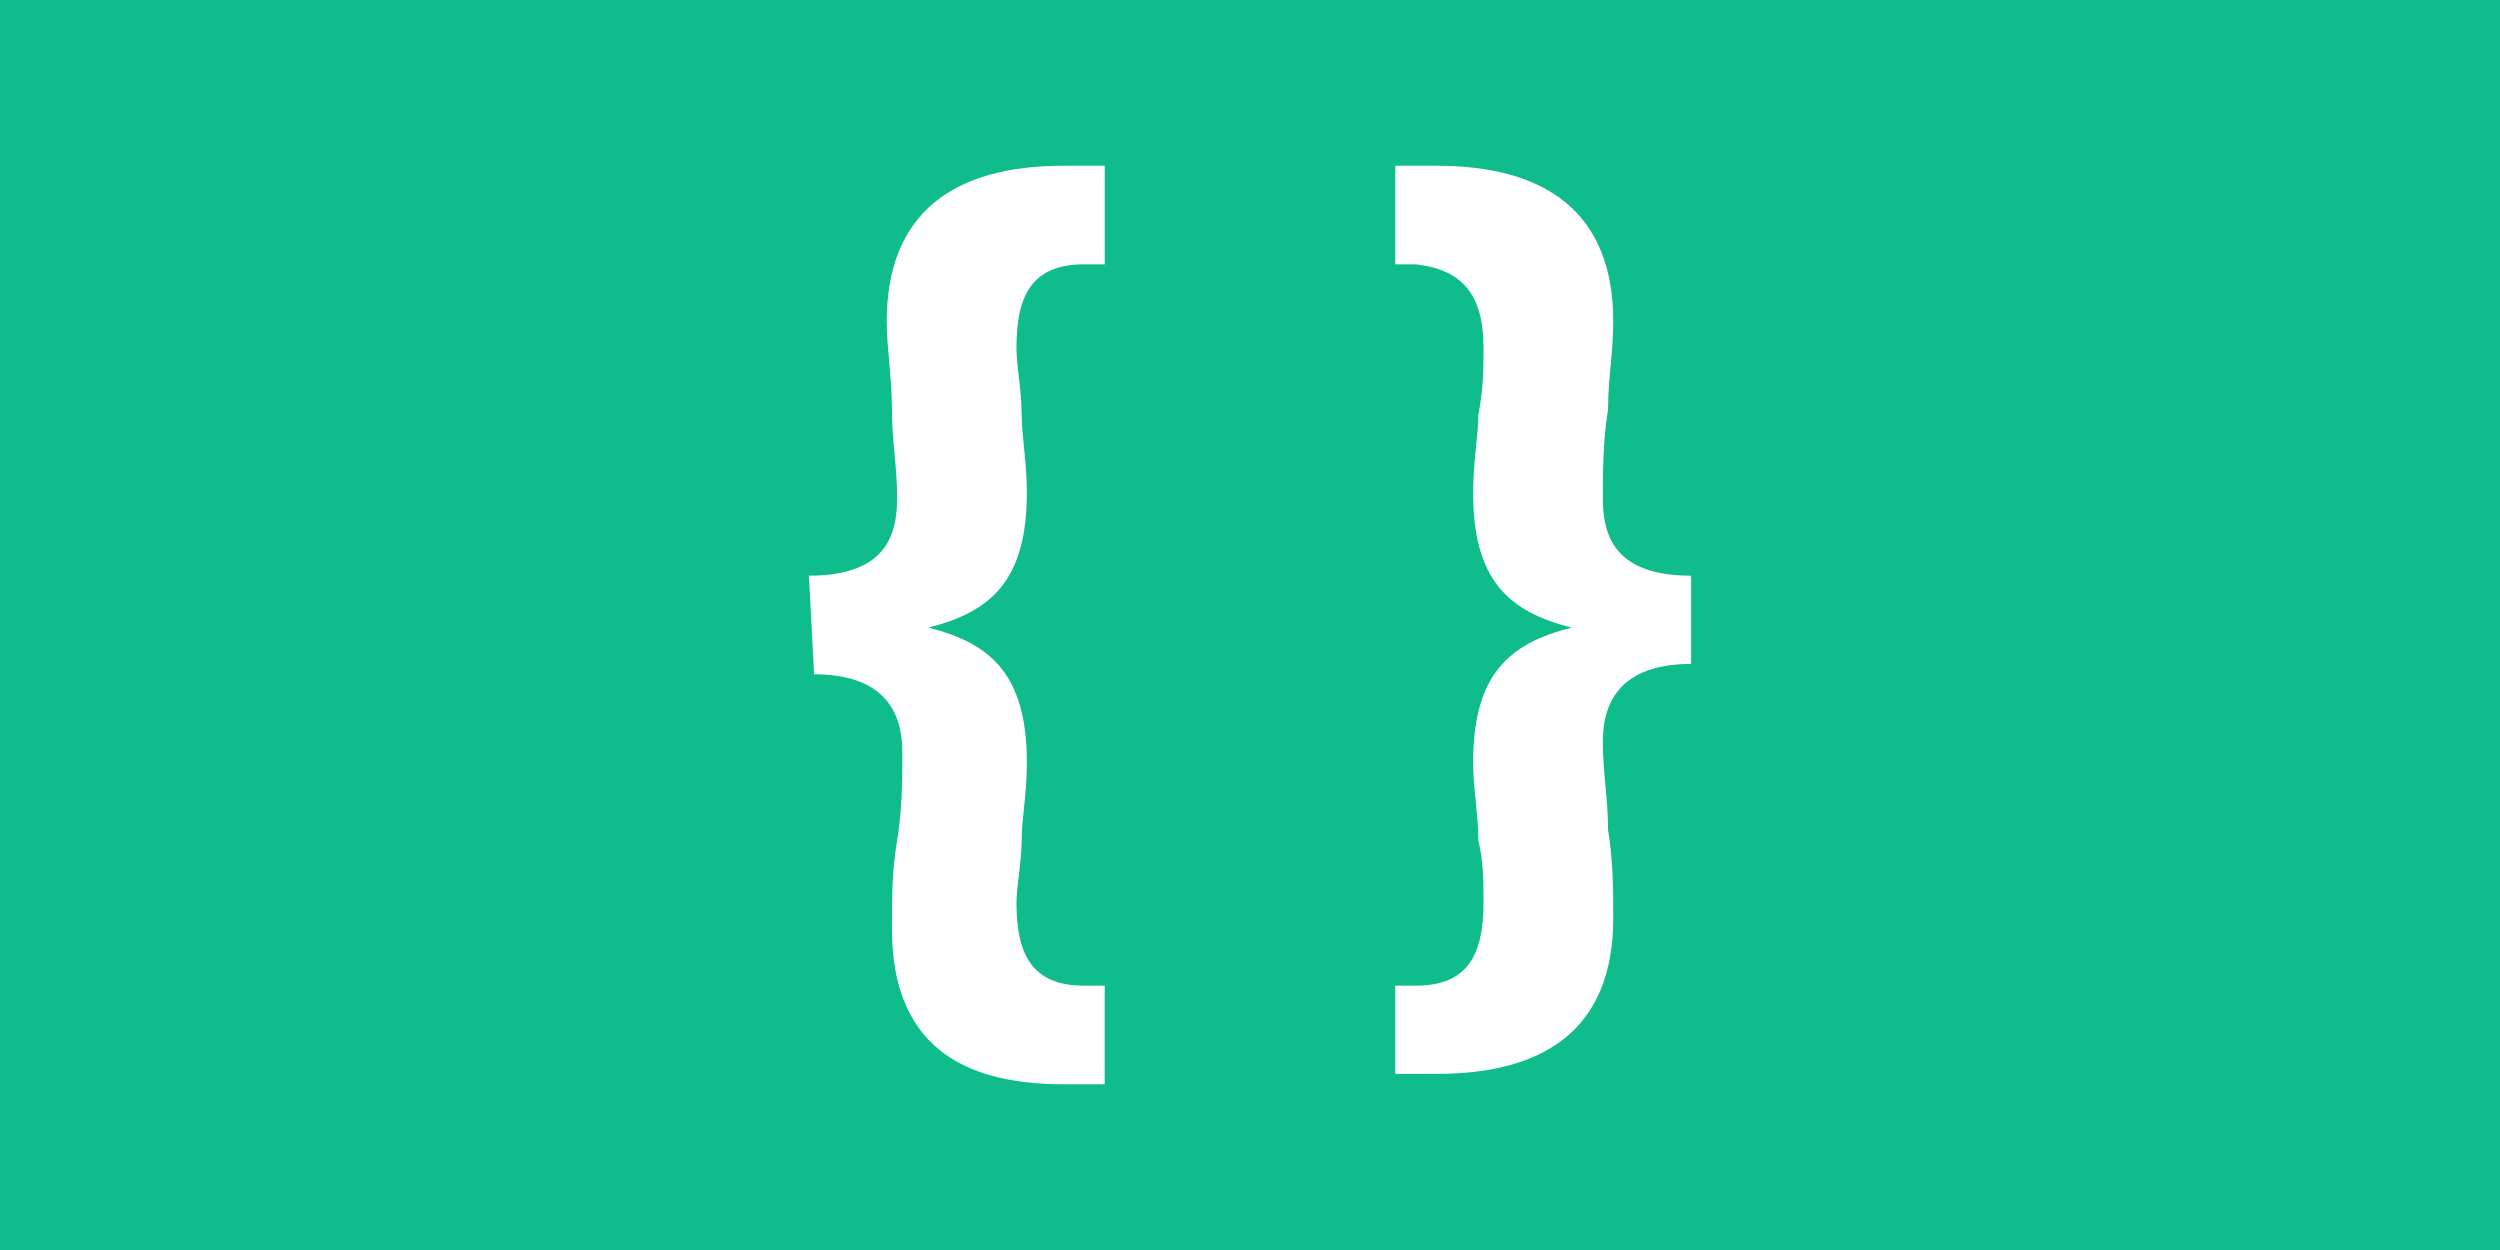
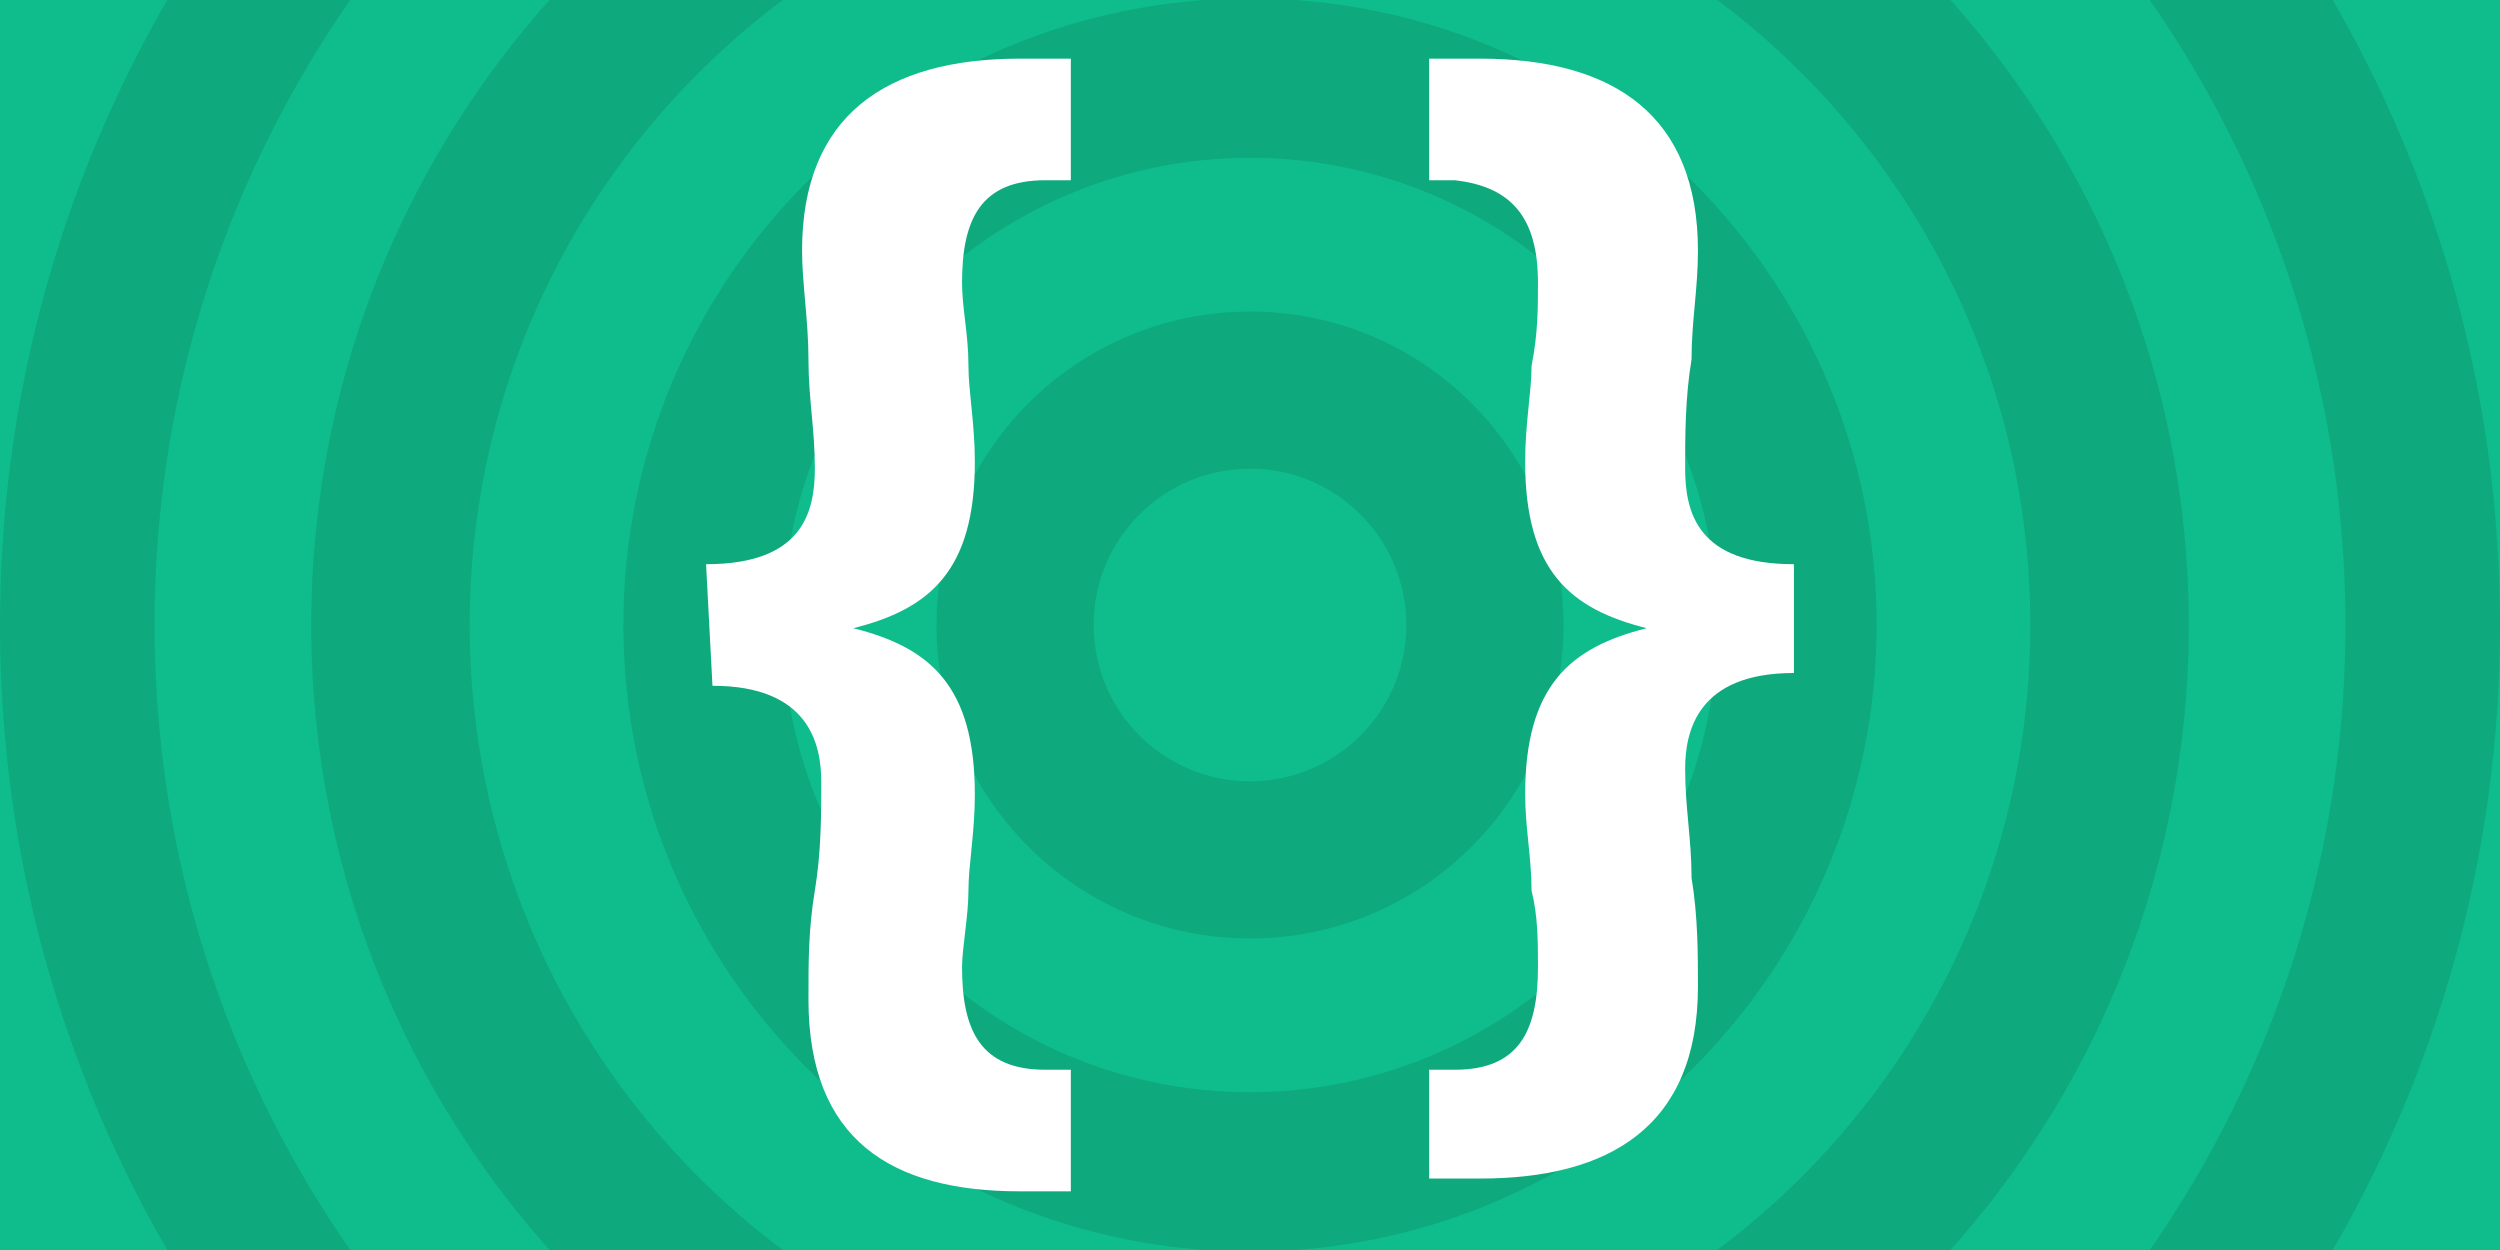
- <svg xmlns="http://www.w3.org/2000/svg" width="600" height="300" viewBox="0 0 158.75 79.375">
-   <rect width="158.75" height="79.375" ry="0" style="fill:#0fbd8c;fill-opacity:1;stroke-width:.211" />
-   <path fill="#fff" d="M51.366 36.557c4.943 0 5.602-2.636 5.602-4.943 0-1.977-.33-3.625-.33-5.601 0-1.977-.33-3.955-.33-5.602 0-6.92 4.285-9.886 11.205-9.886h2.636v6.261H68.83c-3.295 0-4.284 1.977-4.284 5.272 0 1.318.33 2.636.33 4.284 0 1.318.329 2.966.329 4.943 0 5.602-2.307 7.58-6.26 8.568 3.953.988 6.26 2.965 6.26 8.567 0 1.977-.33 3.625-.33 4.943 0 1.318-.329 2.965-.329 3.954 0 3.295.989 5.272 4.284 5.272h1.318v6.261h-2.636c-6.59 0-10.874-2.636-10.874-9.885 0-1.978 0-3.625.33-5.602.329-1.977.329-3.954.329-5.602 0-1.977-.66-4.943-5.602-4.943zm56.018 5.602c-4.943 0-5.602 2.966-5.602 4.943 0 1.977.33 3.624.33 5.601.33 1.978.33 3.955.33 5.602 0 7.25-4.614 9.886-11.205 9.886h-2.636v-5.602h1.318c3.295 0 4.284-1.977 4.284-5.272 0-1.318 0-2.636-.33-3.955 0-1.647-.329-3.295-.329-4.942 0-5.602 2.307-7.58 6.26-8.568-3.953-.988-6.26-2.965-6.26-8.567 0-1.977.33-3.625.33-4.943.329-1.648.329-2.966.329-4.284 0-3.295-1.318-4.943-4.284-5.272h-1.318v-6.261h2.636c6.92 0 11.204 2.966 11.204 9.885 0 1.978-.33 3.625-.33 5.602-.329 1.977-.329 3.954-.329 5.602 0 2.307.66 4.943 5.602 4.943z" />
+ <svg xmlns="http://www.w3.org/2000/svg" width="600" height="300">
+   <path fill="#0fbd8c" d="M0 0h600v300H0Z" style="stroke-width:.898" />
+   <path fill="#ffd641" d="M-19.344 186C-19.344 9.631 123.631-133.344 300-133.344c176.369 0 319.344 142.975 319.344 319.344 0 176.369-142.975 319.344-319.344 319.344-176.369 0-319.344-142.975-319.344-319.344Z" style="fill:#0eaa7e;fill-opacity:1;fill-rule:nonzero;stroke-linecap:butt;stroke-linejoin:miter;stroke-miterlimit:10;stroke-dasharray:none;stroke-dashoffset:0" transform="matrix(.93943 0 0 .93943 18.17231 -24.73317)" />
+   <path fill="#ffc800" d="M20.156 186C20.156 31.446 145.446-93.844 300-93.844c154.554 0 279.844 125.29 279.844 279.844 0 154.554-125.29 279.844-279.844 279.844S20.156 340.554 20.156 186Z" style="fill:#0fbd8c;fill-opacity:1;fill-rule:nonzero;stroke-linecap:butt;stroke-linejoin:miter;stroke-miterlimit:10;stroke-dasharray:none;stroke-dashoffset:0" transform="matrix(.93943 0 0 .93943 18.17231 -24.73317)" />
+   <path fill="#ffd641" d="M60.156 186c0-132.462 107.382-239.844 239.844-239.844 132.462 0 239.844 107.382 239.844 239.844 0 132.462-107.382 239.844-239.844 239.844-132.462 0-239.844-107.382-239.844-239.844Z" style="fill:#0eaa7e;fill-opacity:1;fill-rule:nonzero;stroke-linecap:butt;stroke-linejoin:miter;stroke-miterlimit:10;stroke-dasharray:none;stroke-dashoffset:0" transform="matrix(.93943 0 0 .93943 18.17231 -24.73317)" />
+   <path fill="#ffc800" d="M100.656 186C100.656 75.905 189.905-13.344 300-13.344c110.095 0 199.344 89.249 199.344 199.344 0 110.095-89.249 199.344-199.344 199.344-110.095 0-199.344-89.249-199.344-199.344z" style="fill:#0fbd8c;fill-opacity:1;fill-rule:nonzero;stroke-linecap:butt;stroke-linejoin:miter;stroke-miterlimit:10;stroke-dasharray:none;stroke-dashoffset:0" transform="matrix(.93943 0 0 .93943 18.17231 -24.73317)" />
+   <path fill="#ffd641" d="M139.906 186c0-88.418 71.677-160.094 160.094-160.094S460.094 97.582 460.094 186c0 88.418-71.677 160.094-160.094 160.094-88.418 0-160.094-71.677-160.094-160.094z" style="fill:#0eaa7e;fill-opacity:1;fill-rule:nonzero;stroke-linecap:butt;stroke-linejoin:miter;stroke-miterlimit:10;stroke-dasharray:none;stroke-dashoffset:0" transform="matrix(.93943 0 0 .93943 18.17231 -24.73317)" />
+   <path fill="#ffc800" d="M180.656 186c0-65.912 53.432-119.344 119.344-119.344 65.912 0 119.344 53.432 119.344 119.344 0 65.912-53.432 119.344-119.344 119.344s-119.344-53.432-119.344-119.344z" style="fill:#0fbd8c;fill-opacity:1;fill-rule:nonzero;stroke-linecap:butt;stroke-linejoin:miter;stroke-miterlimit:10;stroke-dasharray:none;stroke-dashoffset:0" transform="matrix(.93943 0 0 .93943 18.17231 -24.73317)" />
+   <path fill="#ffd641" d="M219.906 186c0-44.235 35.859-80.094 80.094-80.094 44.235 0 80.094 35.859 80.094 80.094 0 44.235-35.859 80.094-80.094 80.094s-80.094-35.859-80.094-80.094z" style="fill:#0eaa7e;fill-opacity:1;fill-rule:nonzero;stroke-linecap:butt;stroke-linejoin:miter;stroke-miterlimit:10;stroke-dasharray:none;stroke-dashoffset:0" transform="matrix(.93943 0 0 .93943 18.17231 -24.73317)" />
+   <path fill="#ffc800" d="M260.073 186c0-22.051 17.876-39.927 39.927-39.927 22.051 0 39.927 17.876 39.927 39.927 0 22.051-17.876 39.927-39.927 39.927-22.051 0-39.927-17.876-39.927-39.927z" style="fill:#0fbd8c;fill-opacity:1;fill-rule:nonzero;stroke-linecap:butt;stroke-linejoin:miter;stroke-miterlimit:10;stroke-dasharray:none;stroke-dashoffset:0" transform="matrix(.93943 0 0 .93943 18.17231 -24.73317)" />
+   <path fill="#fff" d="M169.457 135.41c23.037 0 26.109-12.287 26.109-23.038 0-9.215-1.536-16.894-1.536-26.109 0-9.214-1.536-18.43-1.536-26.109 0-32.252 19.966-46.075 52.218-46.075h12.287v29.18h-6.143c-15.358 0-19.966 9.215-19.966 24.573 0 6.143 1.536 12.287 1.536 19.966 0 6.143 1.536 13.823 1.536 23.038 0 26.109-10.751 35.324-29.18 39.931 18.43 4.607 29.18 13.823 29.18 39.931 0 9.215-1.536 16.894-1.536 23.037 0 6.143-1.536 13.823-1.536 18.43 0 15.358 4.607 24.573 19.966 24.573h6.143v29.18h-12.287c-30.717 0-50.682-12.287-50.682-46.075 0-9.215 0-16.894 1.536-26.109 1.536-9.214 1.536-18.43 1.536-26.109 0-9.215-3.072-23.038-26.109-23.038zm261.086 26.109c-23.037 0-26.109 13.823-26.109 23.037 0 9.215 1.536 16.894 1.536 26.109 1.536 9.215 1.536 18.43 1.536 26.109 0 33.789-21.501 46.075-52.218 46.075h-12.287v-26.109h6.143c15.358 0 19.966-9.215 19.966-24.573 0-6.143 0-12.287-1.536-18.43 0-7.679-1.536-15.358-1.536-23.037 0-26.109 10.751-35.324 29.18-39.931-18.43-4.607-29.18-13.823-29.18-39.931 0-9.215 1.536-16.894 1.536-23.038 1.536-7.679 1.536-13.823 1.536-19.966 0-15.358-6.143-23.038-19.966-24.573h-6.143V14.079h12.287c32.252 0 52.218 13.823 52.218 46.075 0 9.215-1.536 16.894-1.536 26.109-1.536 9.215-1.536 18.43-1.536 26.109 0 10.751 3.072 23.038 26.109 23.038z" />
</svg>
